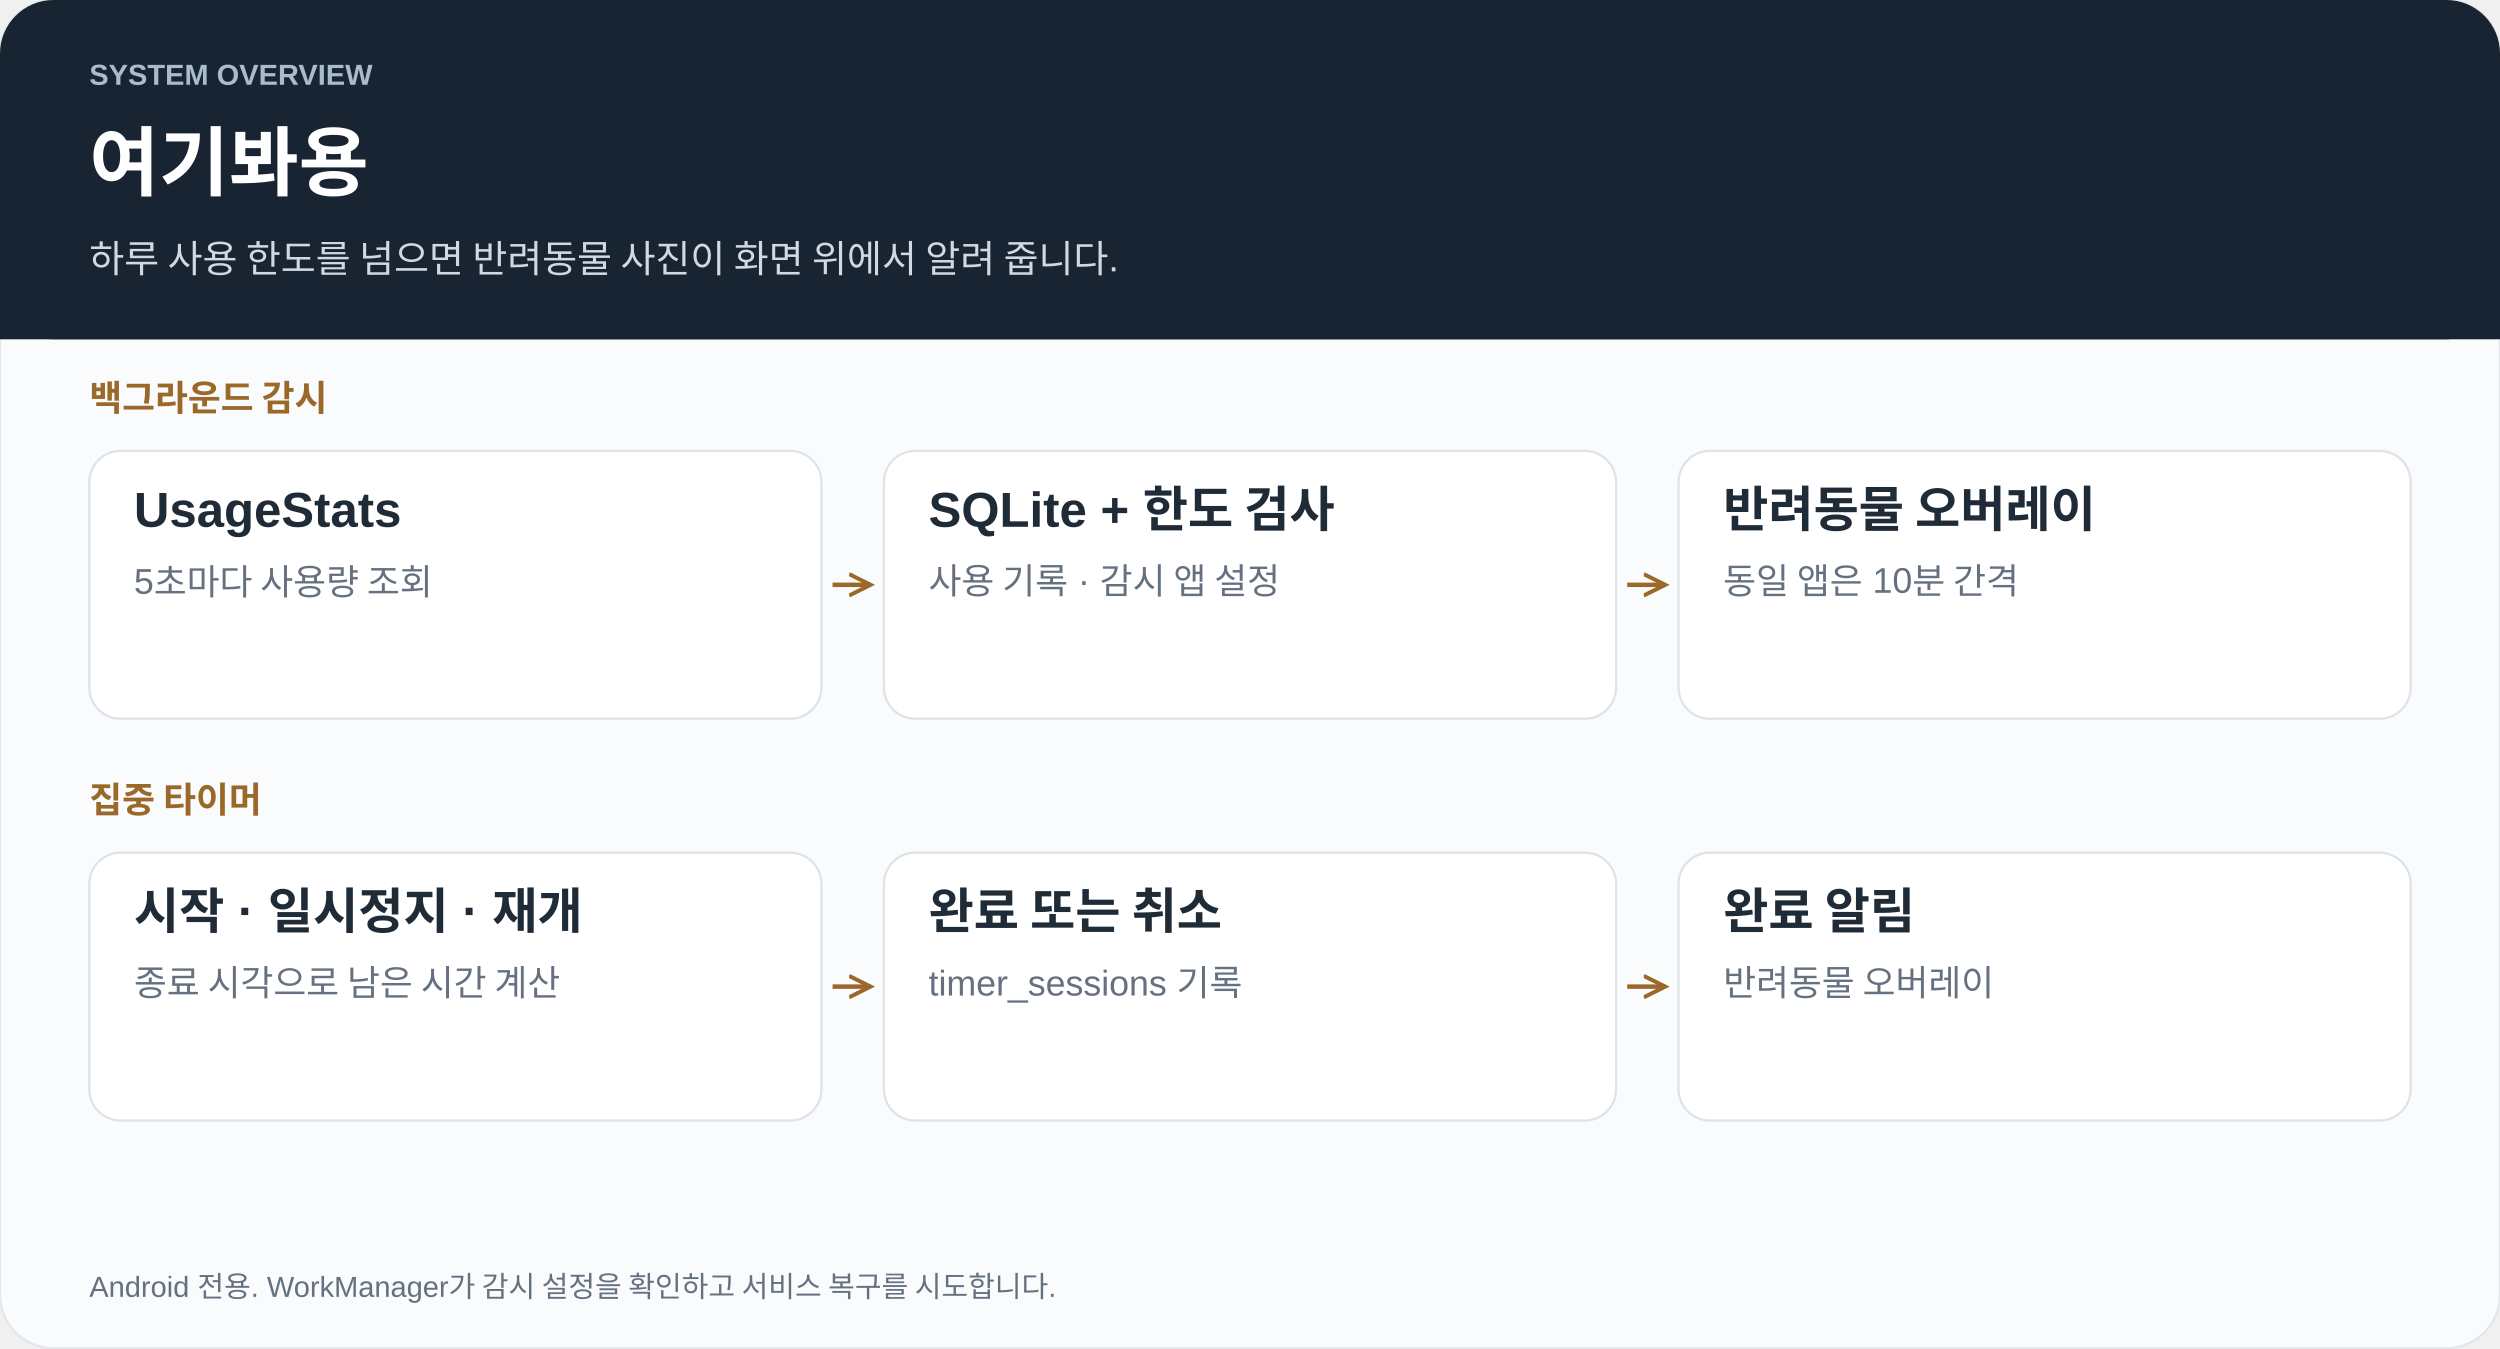
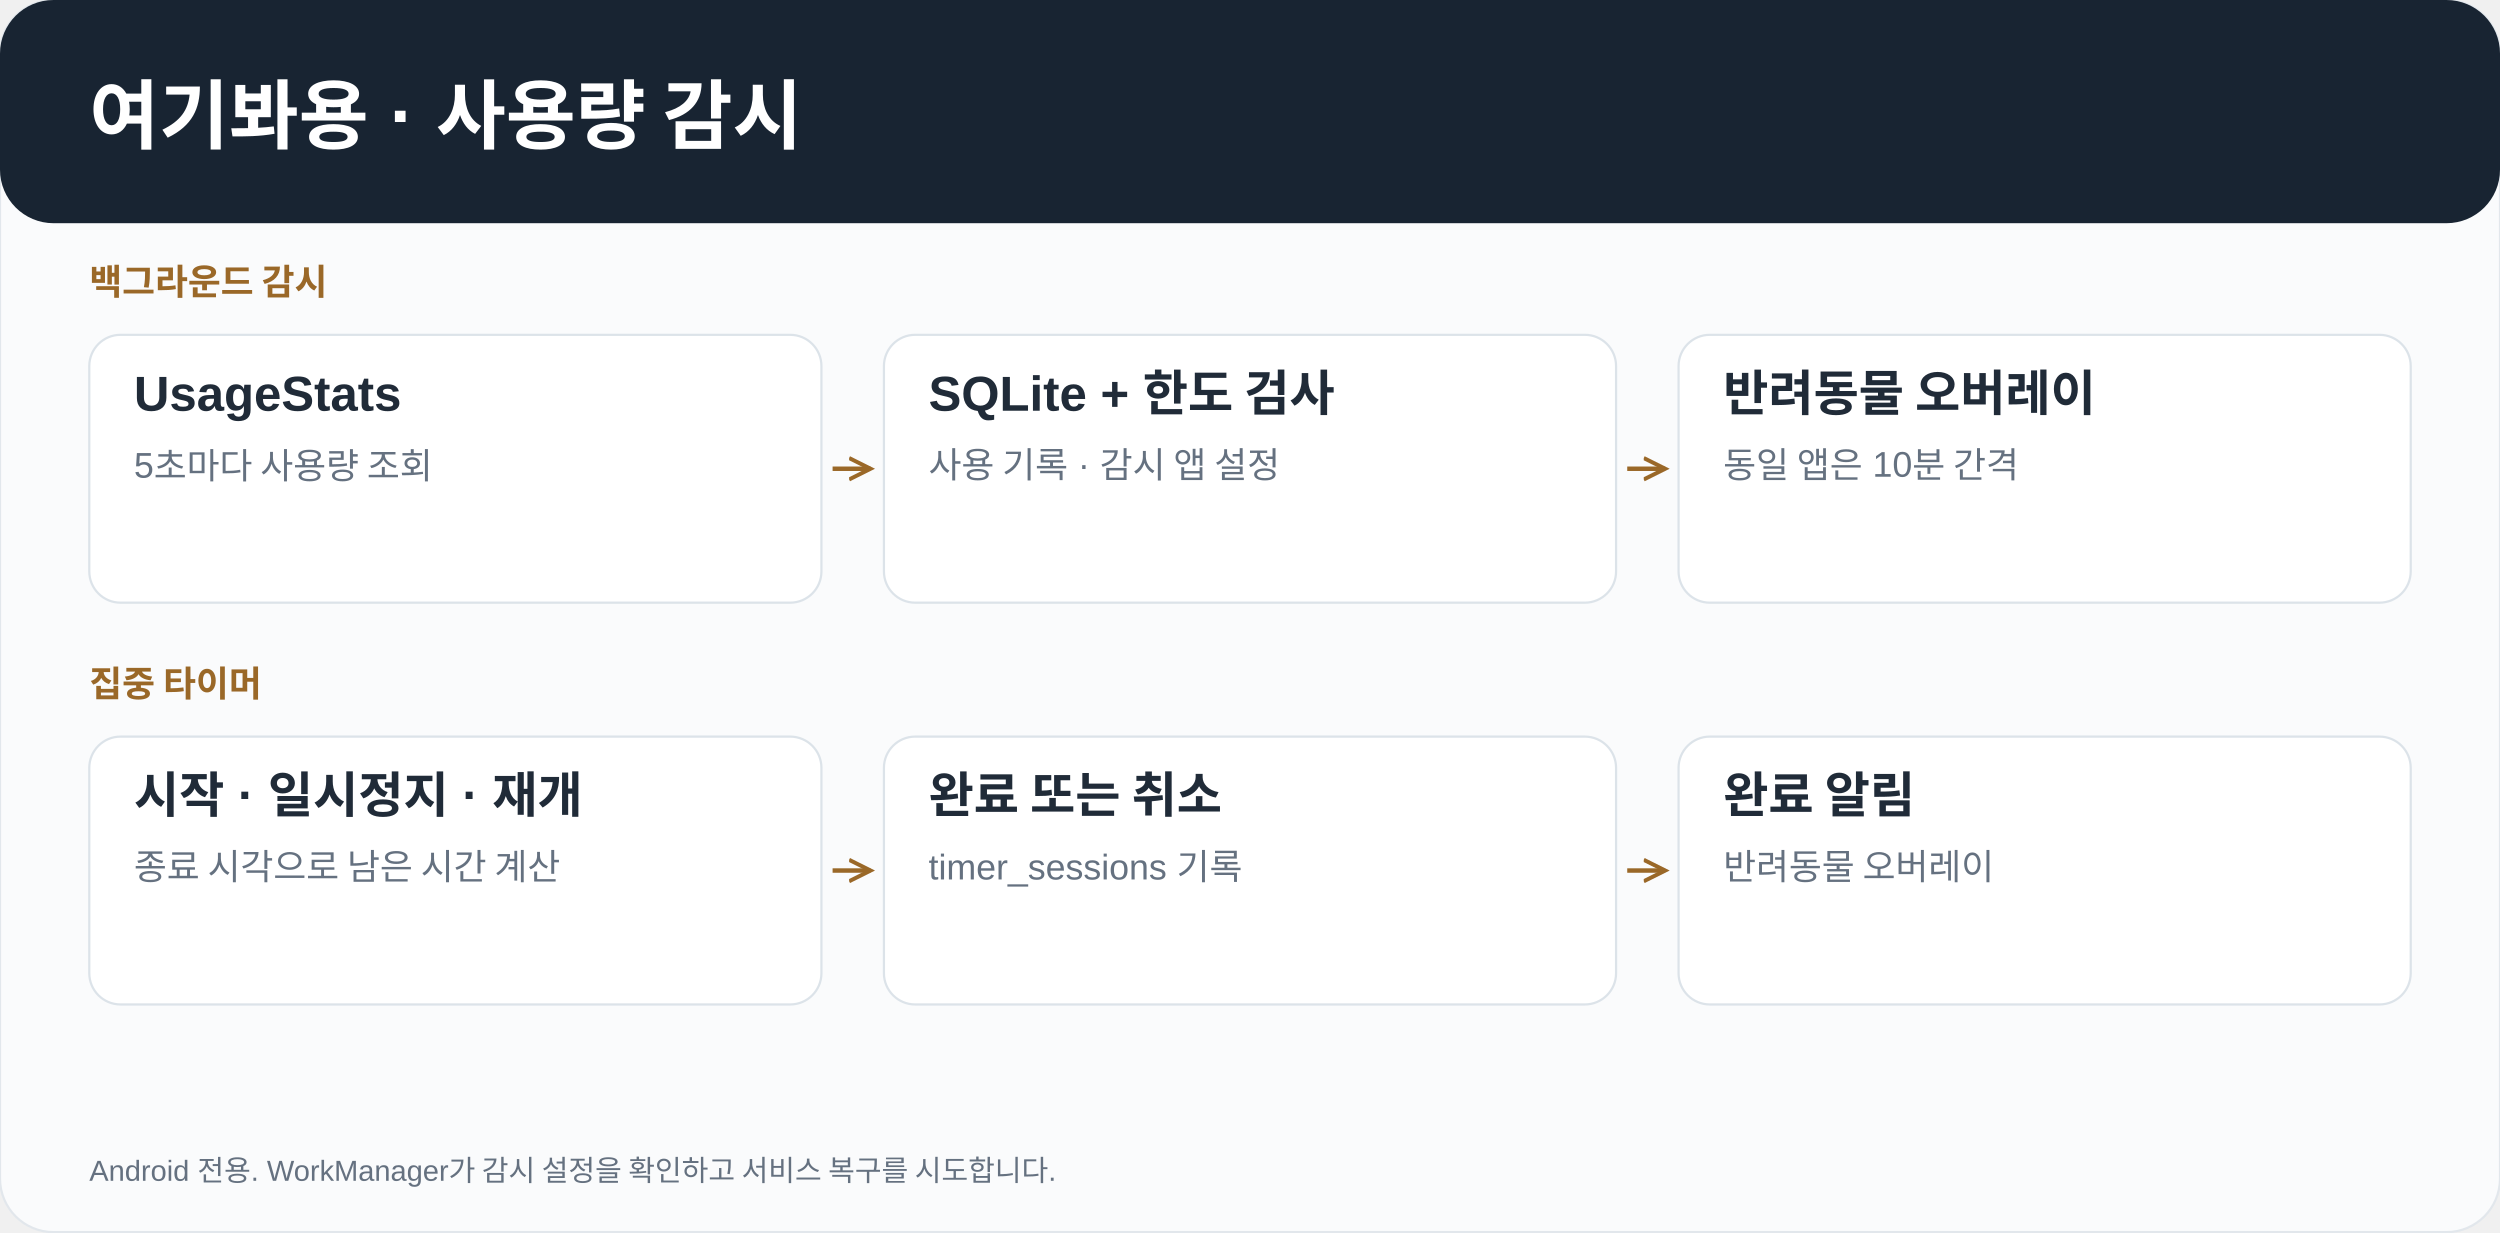
- <svg xmlns="http://www.w3.org/2000/svg" width="1120" height="604" viewBox="0 0 1120 604" role="img" aria-labelledby="title desc" font-family="Segoe UI, Malgun Gothic, Arial, sans-serif">
+ <svg xmlns="http://www.w3.org/2000/svg" width="1120" height="552" viewBox="0 0 1120 552" role="img" aria-labelledby="title desc" font-family="Segoe UI, Malgun Gothic, Arial, sans-serif">
  <defs>
    <marker id="arrow" viewBox="0 0 10 10" refX="8" refY="5" markerWidth="6" markerHeight="6" orient="auto">
      <path d="M0 1 L8 5 L0 9" fill="none" stroke="#9A6828" stroke-width="1.5" />
    </marker>
  </defs>
-   <rect x="0" y="0" width="1120" height="604" rx="24" fill="#FAFBFC" stroke="#E2E7EC" />
-   <rect x="0" y="0" width="1120" height="152" rx="24" fill="#182432" stroke="none" />
-   <rect x="0" y="116" width="1120" height="36" rx="0" fill="#182432" stroke="none" />
-   <text x="40" y="38" font-size="13" fill="#A8BCCB" font-weight="650">SYSTEM OVERVIEW</text>
-   <text x="40" y="85" font-size="34" fill="#FFFFFF" font-weight="650">여기봐용</text>
-   <text x="40" y="122" font-size="17" fill="#CFD9E2" font-weight="400">하루 사용 한도를 넘으면 반려동물 사진이 화면 위에서 알려 줍니다.</text>
-   <text x="40" y="184" font-size="16" fill="#9A6828" font-weight="650">백그라운드 감시</text>
-   <rect x="40" y="202" width="328" height="120" rx="14" fill="#FFFFFF" stroke="#DCE3E9" />
-   <text x="60" y="236" font-size="22" fill="#202B38" font-weight="650">UsageStats</text>
-   <text x="60" y="266" font-size="16" fill="#657180" font-weight="400">5초마다 사용량 조회</text>
-   <path d="M373 262 L390 262" fill="none" stroke="#9A6828" stroke-width="2" marker-end="url(#arrow)" />
-   <rect x="396" y="202" width="328" height="120" rx="14" fill="#FFFFFF" stroke="#DCE3E9" />
-   <text x="416" y="236" font-size="22" fill="#202B38" font-weight="650">SQLite + 한도 검사</text>
-   <text x="416" y="266" font-size="16" fill="#657180" font-weight="400">사용 기록 · 감시 앱 설정</text>
-   <path d="M729 262 L746 262" fill="none" stroke="#9A6828" stroke-width="2" marker-end="url(#arrow)" />
-   <rect x="752" y="202" width="328" height="120" rx="14" fill="#FFFFFF" stroke="#DCE3E9" />
-   <text x="772" y="236" font-size="22" fill="#202B38" font-weight="650">반려동물 오버레이</text>
-   <text x="772" y="266" font-size="16" fill="#657180" font-weight="400">동일 앱은 10분 간격</text>
-   <text x="40" y="364" font-size="16" fill="#9A6828" font-weight="650">집중 타이머</text>
-   <rect x="40" y="382" width="328" height="120" rx="14" fill="#FFFFFF" stroke="#DCE3E9" />
-   <text x="60" y="416" font-size="22" fill="#202B38" font-weight="650">시작 · 일시정지 · 재개</text>
-   <text x="60" y="446" font-size="16" fill="#657180" font-weight="400">종료 시각으로 남은 시간 계산</text>
-   <path d="M373 442 L390 442" fill="none" stroke="#9A6828" stroke-width="2" marker-end="url(#arrow)" />
-   <rect x="396" y="382" width="328" height="120" rx="14" fill="#FFFFFF" stroke="#DCE3E9" />
-   <text x="416" y="416" font-size="22" fill="#202B38" font-weight="650">완료 또는 취소</text>
-   <text x="416" y="446" font-size="16" fill="#657180" font-weight="400">timer_sessions 기록</text>
-   <path d="M729 442 L746 442" fill="none" stroke="#9A6828" stroke-width="2" marker-end="url(#arrow)" />
-   <rect x="752" y="382" width="328" height="120" rx="14" fill="#FFFFFF" stroke="#DCE3E9" />
-   <text x="772" y="416" font-size="22" fill="#202B38" font-weight="650">완료 알림</text>
-   <text x="772" y="446" font-size="16" fill="#657180" font-weight="400">반려동물 오버레이</text>
-   <text x="40" y="581" font-size="13" fill="#657180" font-weight="400">Android 전용. WorkManager가 감시 설정을 확인하고 서비스 복구를 시도합니다.</text>
+   <rect x="0" y="0" width="1120" height="552" rx="24" fill="#FAFBFC" stroke="#E2E7EC" />
+   <rect x="0" y="0" width="1120" height="100" rx="24" fill="#182432" stroke="none" />
+   <text x="40" y="64" font-size="34" fill="#FFFFFF" font-weight="650">여기봐용 · 사용량 감시</text>
+   <g transform="translate(0 -52)">
+     <text x="40" y="184" font-size="16" fill="#9A6828" font-weight="650">백그라운드 감시</text>
+     <rect x="40" y="202" width="328" height="120" rx="14" fill="#FFFFFF" stroke="#DCE3E9" />
+     <text x="60" y="236" font-size="22" fill="#202B38" font-weight="650">UsageStats</text>
+     <text x="60" y="266" font-size="16" fill="#657180" font-weight="400">5초마다 사용량 조회</text>
+     <path d="M373 262 L390 262" fill="none" stroke="#9A6828" stroke-width="2" marker-end="url(#arrow)" />
+     <rect x="396" y="202" width="328" height="120" rx="14" fill="#FFFFFF" stroke="#DCE3E9" />
+     <text x="416" y="236" font-size="22" fill="#202B38" font-weight="650">SQLite + 한도 검사</text>
+     <text x="416" y="266" font-size="16" fill="#657180" font-weight="400">사용 기록 · 감시 앱 설정</text>
+     <path d="M729 262 L746 262" fill="none" stroke="#9A6828" stroke-width="2" marker-end="url(#arrow)" />
+     <rect x="752" y="202" width="328" height="120" rx="14" fill="#FFFFFF" stroke="#DCE3E9" />
+     <text x="772" y="236" font-size="22" fill="#202B38" font-weight="650">반려동물 오버레이</text>
+     <text x="772" y="266" font-size="16" fill="#657180" font-weight="400">동일 앱은 10분 간격</text>
+     <text x="40" y="364" font-size="16" fill="#9A6828" font-weight="650">집중 타이머</text>
+     <rect x="40" y="382" width="328" height="120" rx="14" fill="#FFFFFF" stroke="#DCE3E9" />
+     <text x="60" y="416" font-size="22" fill="#202B38" font-weight="650">시작 · 일시정지 · 재개</text>
+     <text x="60" y="446" font-size="16" fill="#657180" font-weight="400">종료 시각으로 남은 시간 계산</text>
+     <path d="M373 442 L390 442" fill="none" stroke="#9A6828" stroke-width="2" marker-end="url(#arrow)" />
+     <rect x="396" y="382" width="328" height="120" rx="14" fill="#FFFFFF" stroke="#DCE3E9" />
+     <text x="416" y="416" font-size="22" fill="#202B38" font-weight="650">완료 또는 취소</text>
+     <text x="416" y="446" font-size="16" fill="#657180" font-weight="400">timer_sessions 기록</text>
+     <path d="M729 442 L746 442" fill="none" stroke="#9A6828" stroke-width="2" marker-end="url(#arrow)" />
+     <rect x="752" y="382" width="328" height="120" rx="14" fill="#FFFFFF" stroke="#DCE3E9" />
+     <text x="772" y="416" font-size="22" fill="#202B38" font-weight="650">완료 알림</text>
+     <text x="772" y="446" font-size="16" fill="#657180" font-weight="400">반려동물 오버레이</text>
+     <text x="40" y="581" font-size="13" fill="#657180" font-weight="400">Android 전용. WorkManager가 감시 설정을 확인하고 서비스 복구를 시도합니다.</text>
+   </g>
</svg>
